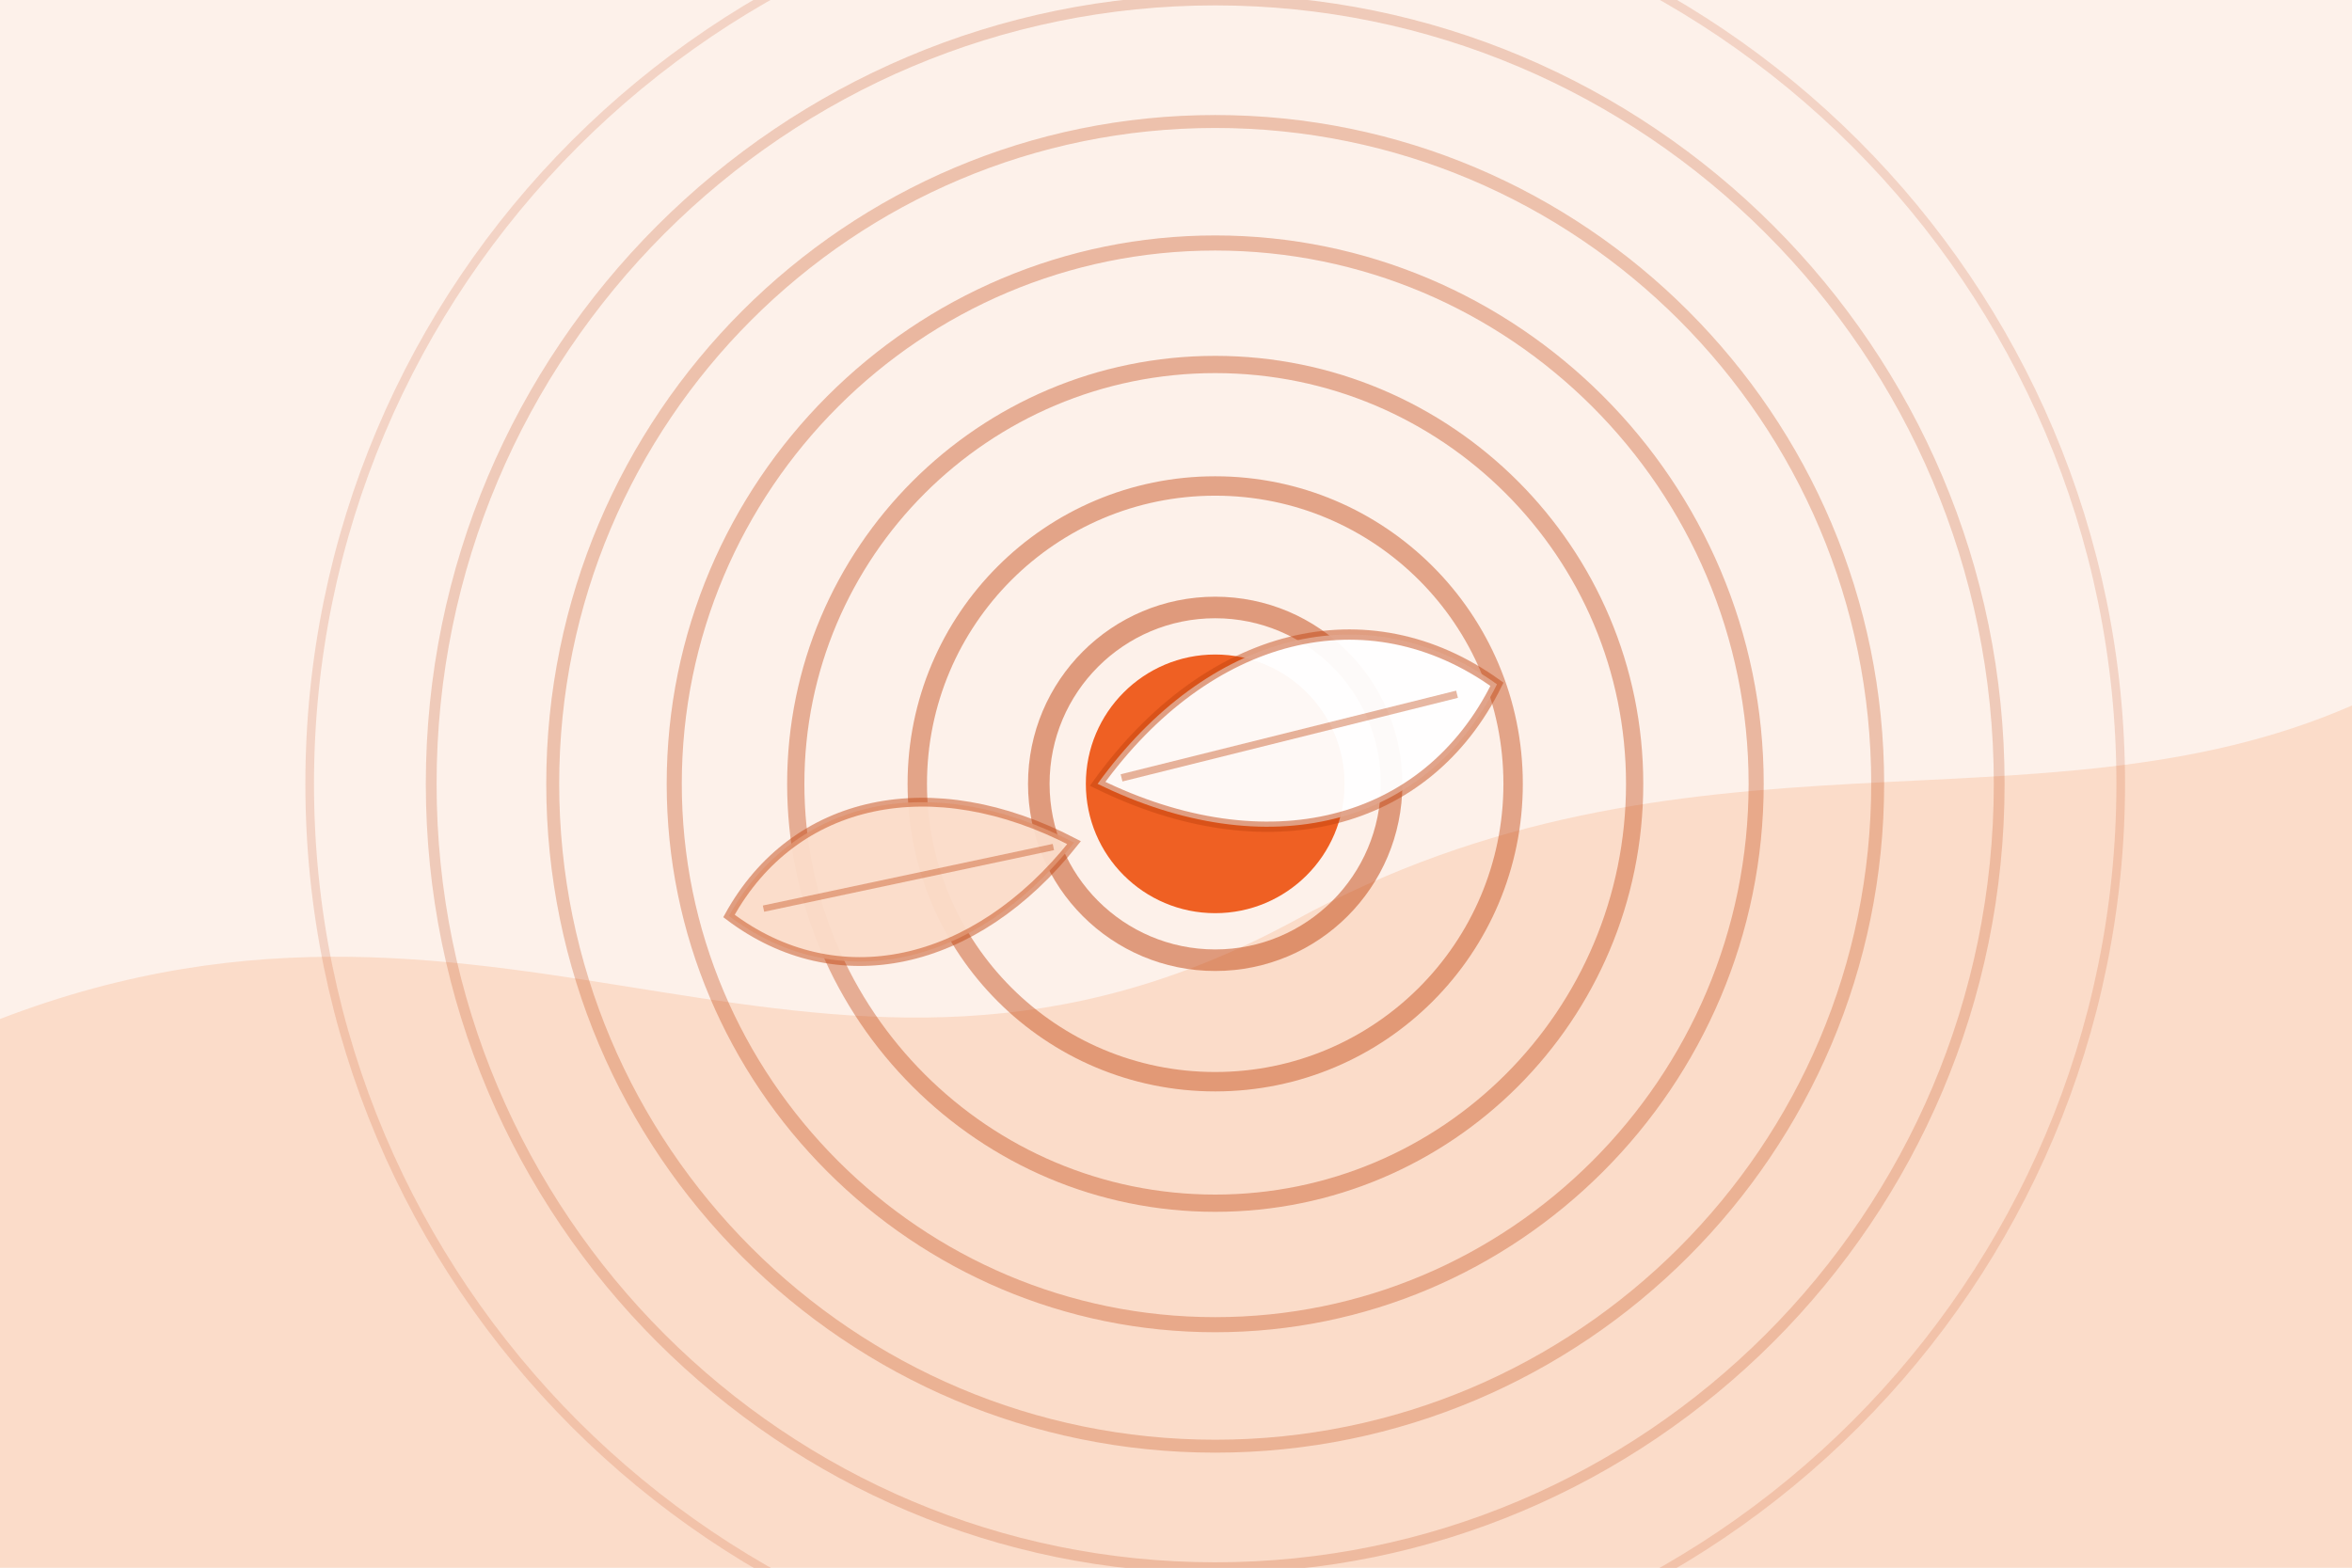
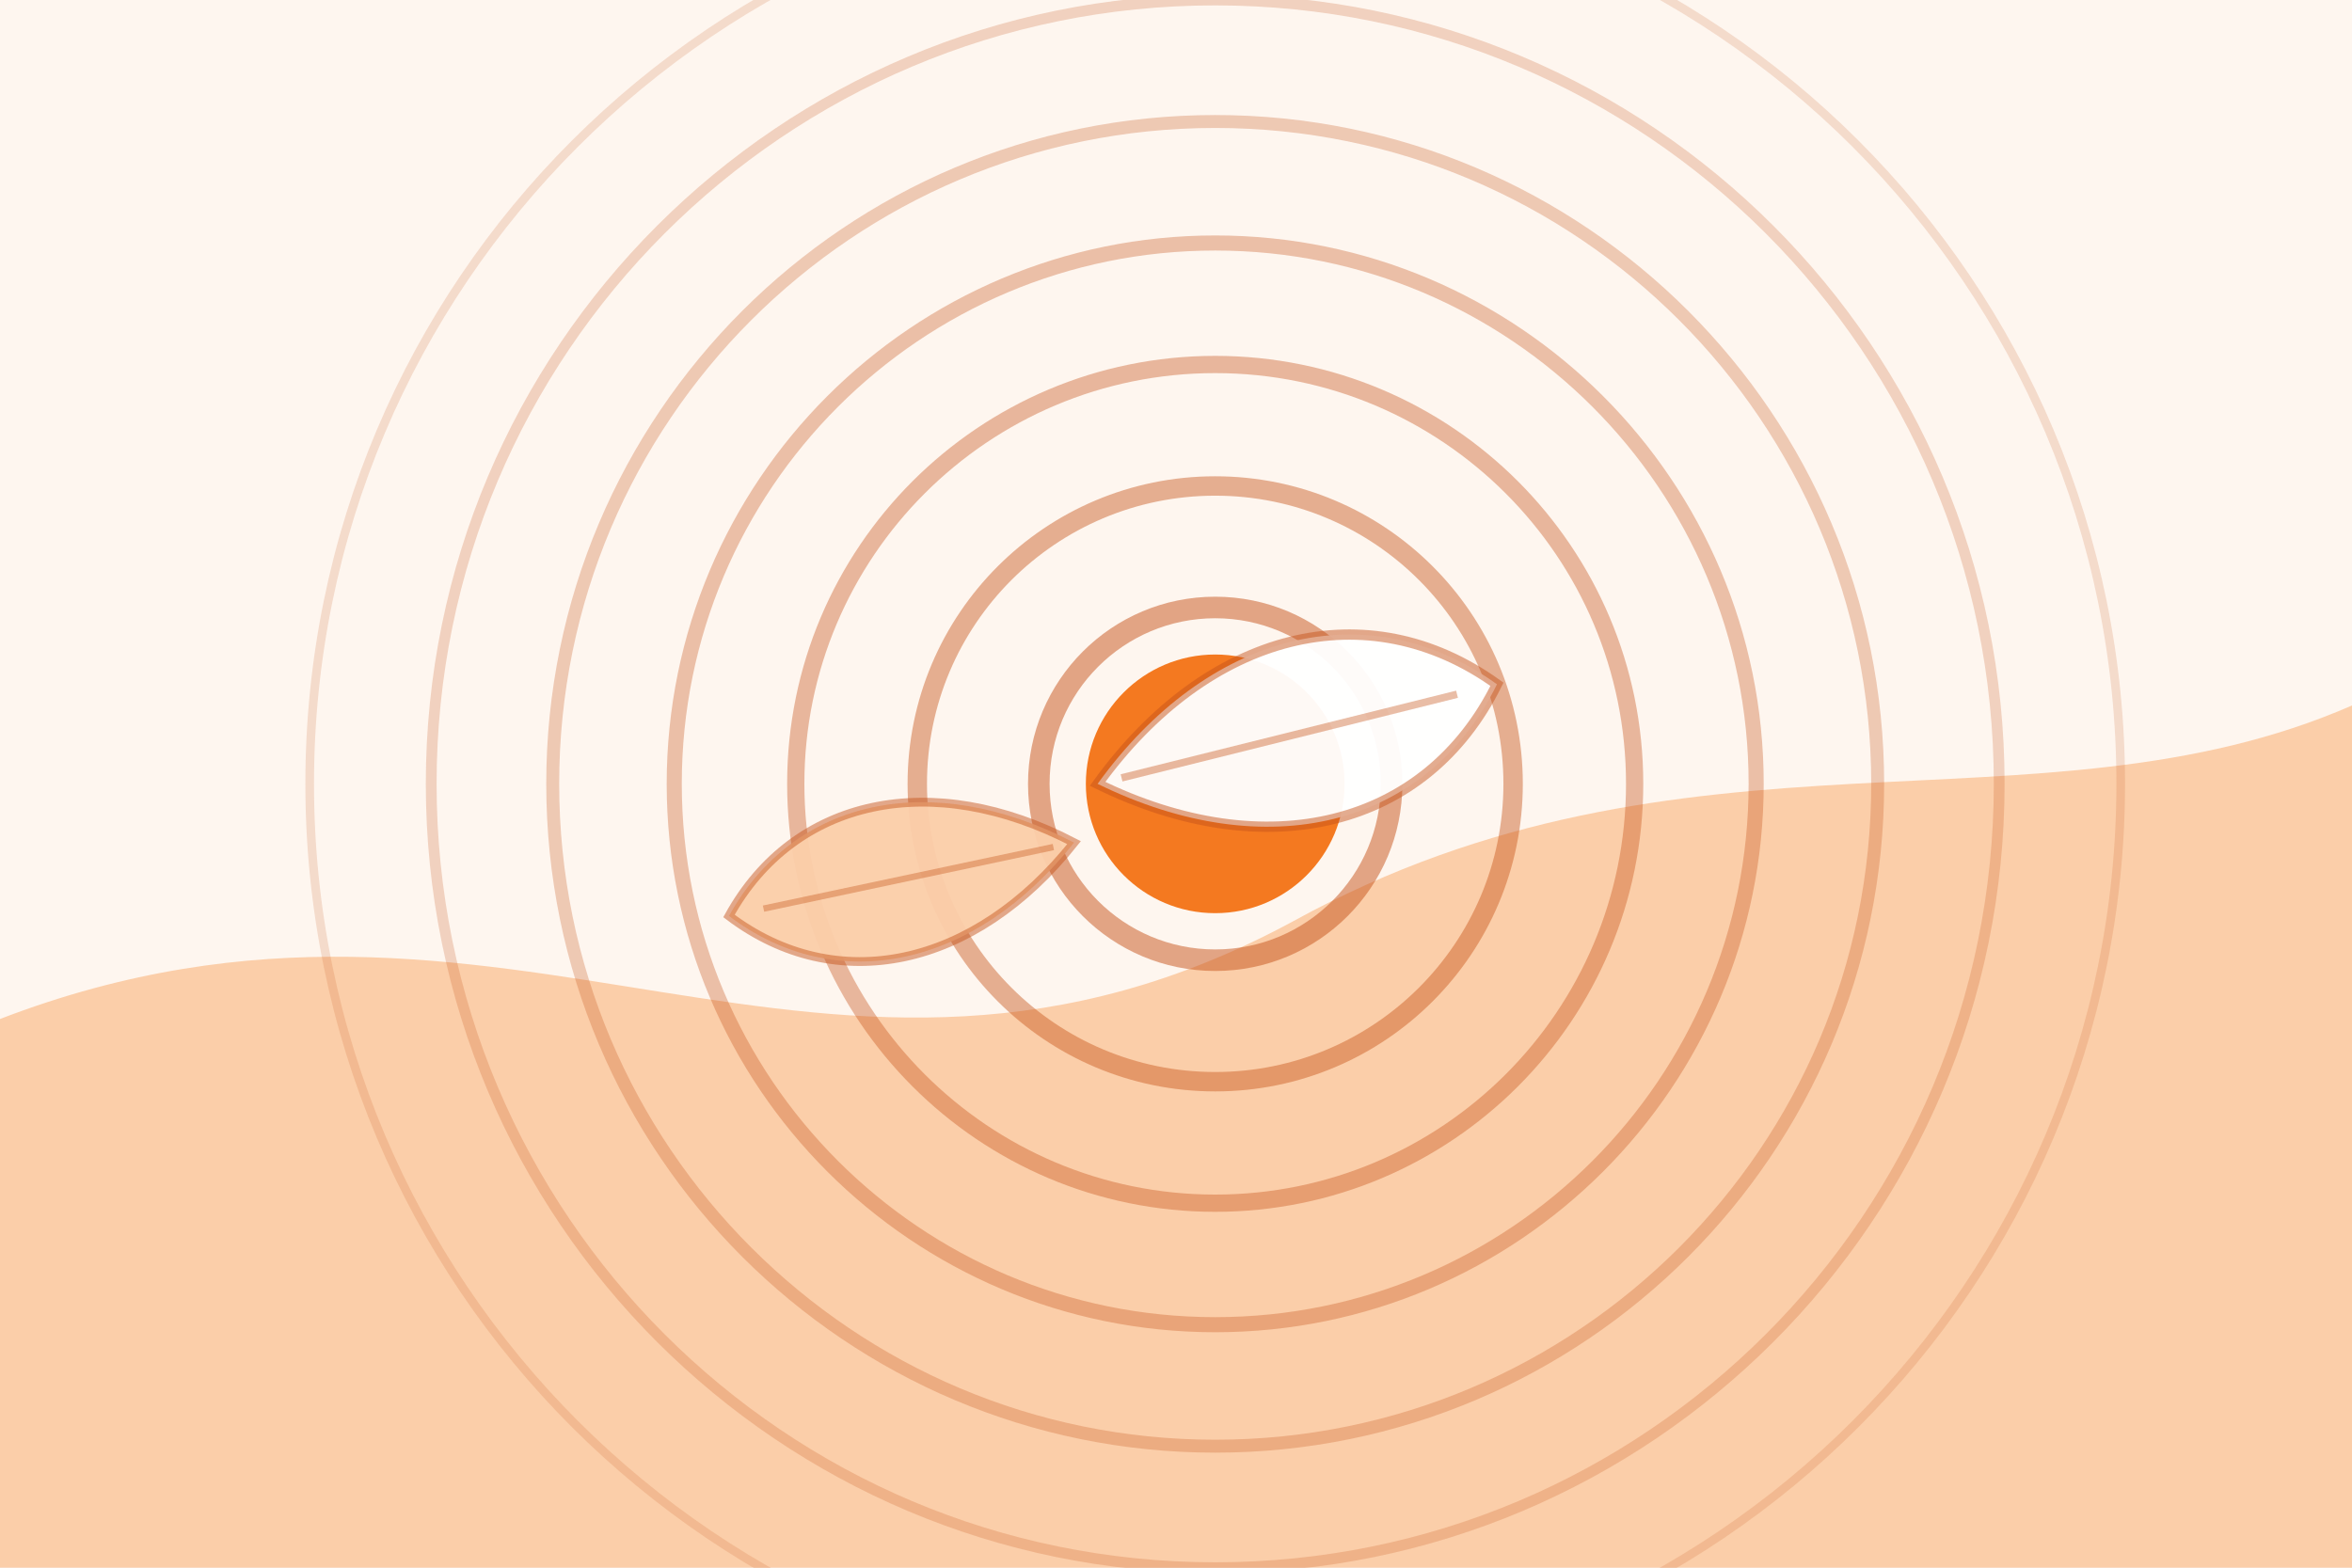
<svg xmlns="http://www.w3.org/2000/svg" viewBox="0 0 1200 800" width="1200" height="800" role="img" aria-label="After training">
-   <rect width="1200" height="800" fill="#FDF1EA" />
-   <path d="M0,520 C260,420 420,600 660,470 C860,360 1040,430 1200,360 L1200,800 L0,800 Z" fill="#FBDCC9" />
-   <circle cx="620" cy="400" r="90" fill="none" stroke="#C2440E" stroke-opacity="0.5" stroke-width="11" />
-   <circle cx="620" cy="400" r="152" fill="none" stroke="#C2440E" stroke-opacity="0.445" stroke-width="9.9" />
-   <circle cx="620" cy="400" r="214" fill="none" stroke="#C2440E" stroke-opacity="0.39" stroke-width="8.8" />
-   <circle cx="620" cy="400" r="276" fill="none" stroke="#C2440E" stroke-opacity="0.335" stroke-width="7.7" />
-   <circle cx="620" cy="400" r="338" fill="none" stroke="#C2440E" stroke-opacity="0.28" stroke-width="6.6" />
-   <circle cx="620" cy="400" r="400" fill="none" stroke="#C2440E" stroke-opacity="0.225" stroke-width="5.5" />
-   <circle cx="620" cy="400" r="462" fill="none" stroke="#C2440E" stroke-opacity="0.17" stroke-width="4.4" />
-   <circle cx="620" cy="400" r="66" fill="#EF6023" />
+   <rect width="1200" height="800" fill="#FEF6EF" />
+   <path d="M0,520 C260,420 420,600 660,470 C860,360 1040,430 1200,360 L1200,800 L0,800 Z" fill="#FBCEA9" />
+   <circle cx="620" cy="400" r="90" fill="none" stroke="#C6531A" stroke-opacity="0.5" stroke-width="11" />
+   <circle cx="620" cy="400" r="152" fill="none" stroke="#C6531A" stroke-opacity="0.445" stroke-width="9.9" />
+   <circle cx="620" cy="400" r="214" fill="none" stroke="#C6531A" stroke-opacity="0.39" stroke-width="8.8" />
+   <circle cx="620" cy="400" r="276" fill="none" stroke="#C6531A" stroke-opacity="0.335" stroke-width="7.7" />
+   <circle cx="620" cy="400" r="338" fill="none" stroke="#C6531A" stroke-opacity="0.28" stroke-width="6.6" />
+   <circle cx="620" cy="400" r="400" fill="none" stroke="#C6531A" stroke-opacity="0.225" stroke-width="5.5" />
+   <circle cx="620" cy="400" r="462" fill="none" stroke="#C6531A" stroke-opacity="0.17" stroke-width="4.4" />
+   <circle cx="620" cy="400" r="66" fill="#F47920" />
  <g transform="translate(560 400) rotate(-14)" opacity="0.95">
-     <path d="M0,0 C73.5,-62 157.5,-62 210,0 C157.5,62 73.5,62 0,0 Z" fill="#FFFFFF" stroke="#C2440E" stroke-width="5.25" stroke-opacity="0.5" />
-     <path d="M12.6,0 L189,0" stroke="#C2440E" stroke-width="3.78" stroke-opacity="0.4" fill="none" />
+     <path d="M0,0 C73.5,-62 157.5,-62 210,0 C157.5,62 73.5,62 0,0 Z" fill="#FFFFFF" stroke="#C6531A" stroke-width="5.25" stroke-opacity="0.5" />
+     <path d="M12.6,0 L189,0" stroke="#C6531A" stroke-width="3.78" stroke-opacity="0.4" fill="none" />
  </g>
  <g transform="translate(548 430) rotate(168)" opacity="0.95">
-     <path d="M0,0 C63,-52 135,-52 180,0 C135,52 63,52 0,0 Z" fill="#FBDCC9" stroke="#C2440E" stroke-width="4.5" stroke-opacity="0.5" />
-     <path d="M10.8,0 L162,0" stroke="#C2440E" stroke-width="3.24" stroke-opacity="0.4" fill="none" />
+     <path d="M0,0 C63,-52 135,-52 180,0 C135,52 63,52 0,0 Z" fill="#FBCEA9" stroke="#C6531A" stroke-width="4.5" stroke-opacity="0.5" />
+     <path d="M10.8,0 L162,0" stroke="#C6531A" stroke-width="3.24" stroke-opacity="0.4" fill="none" />
  </g>
</svg>
